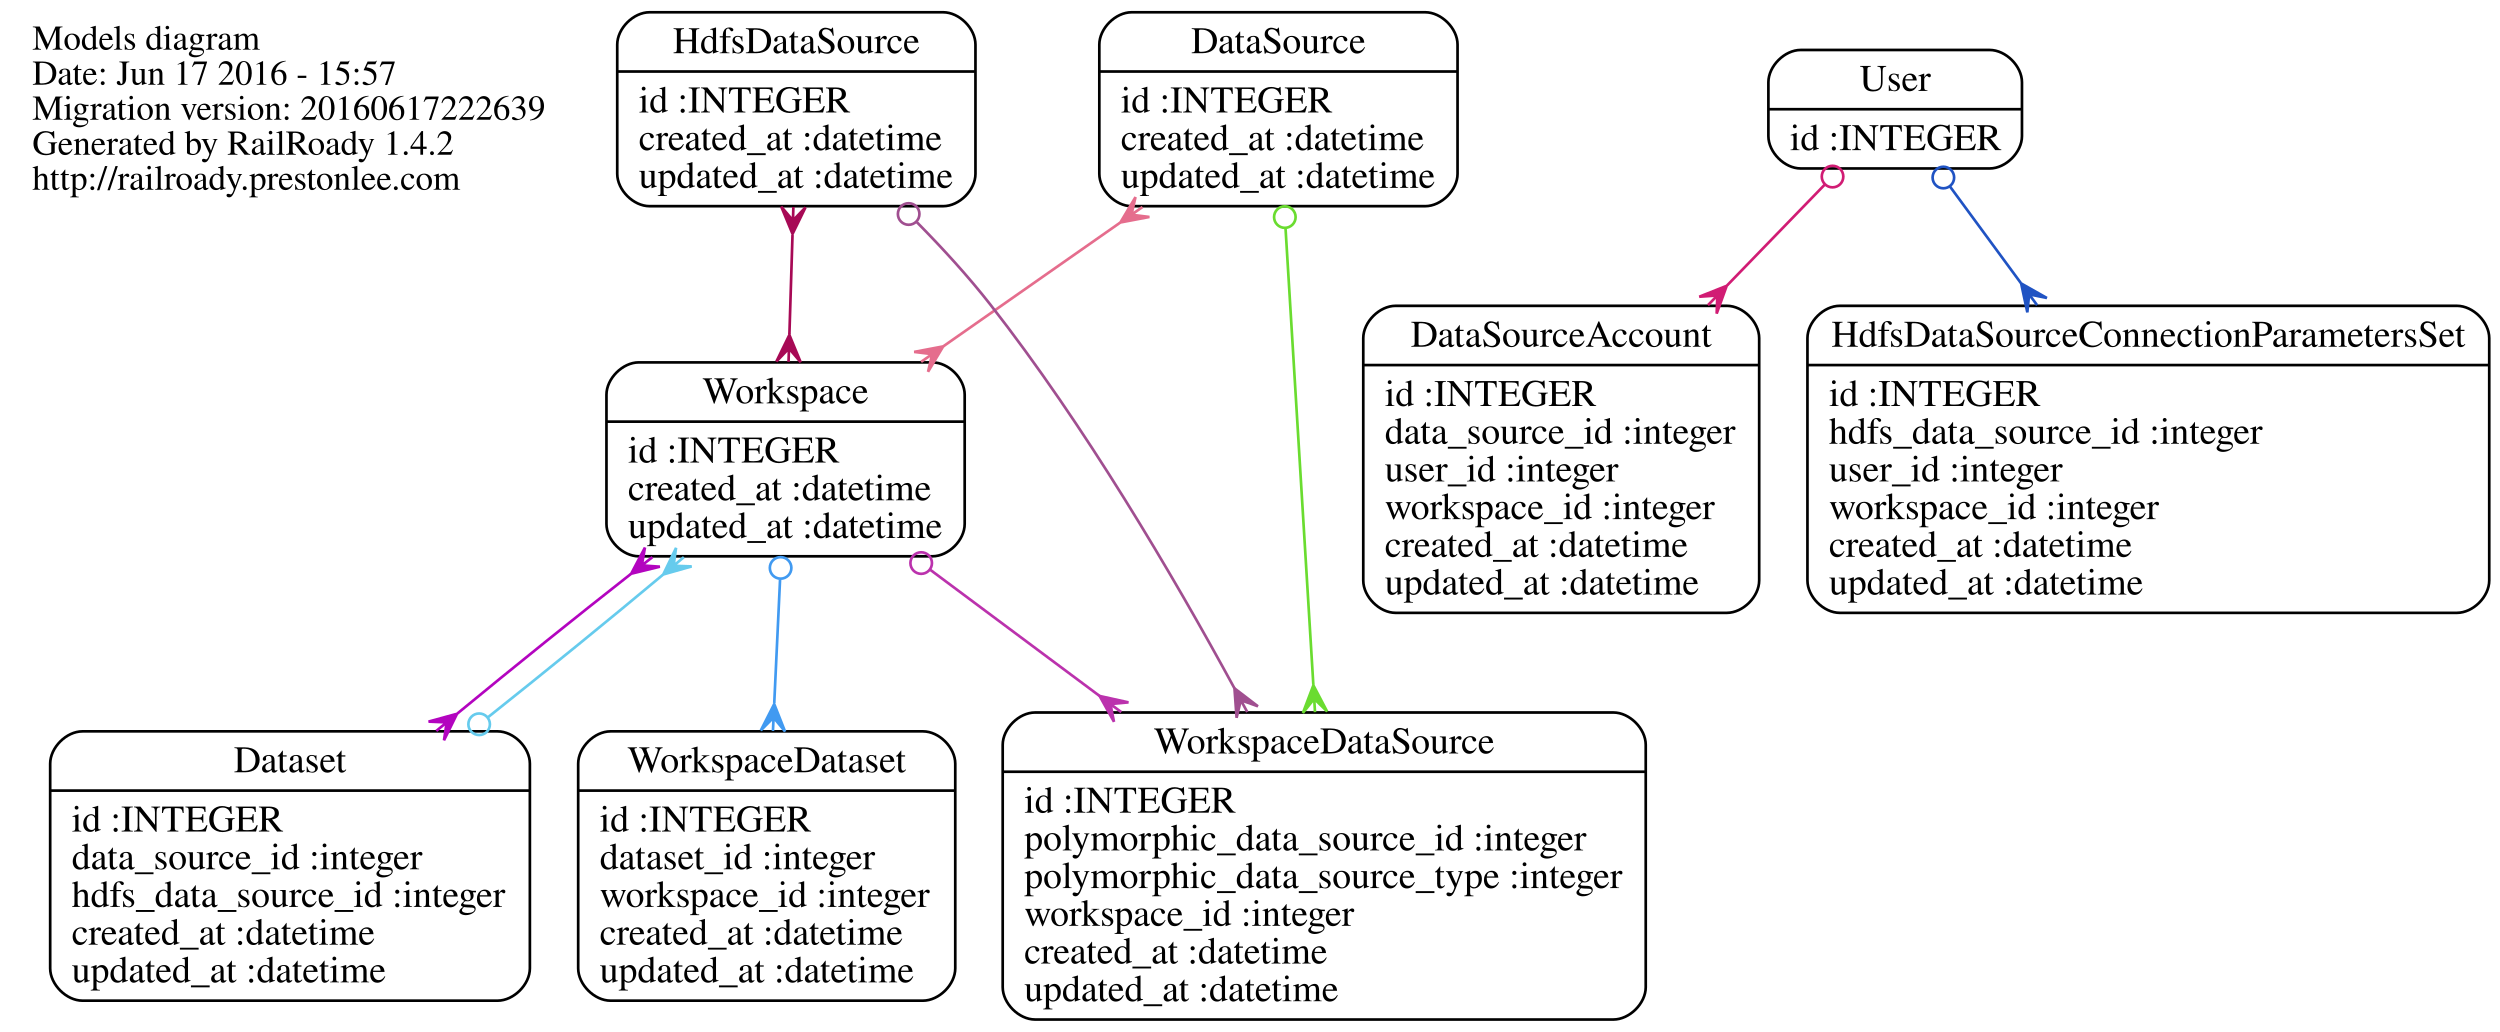
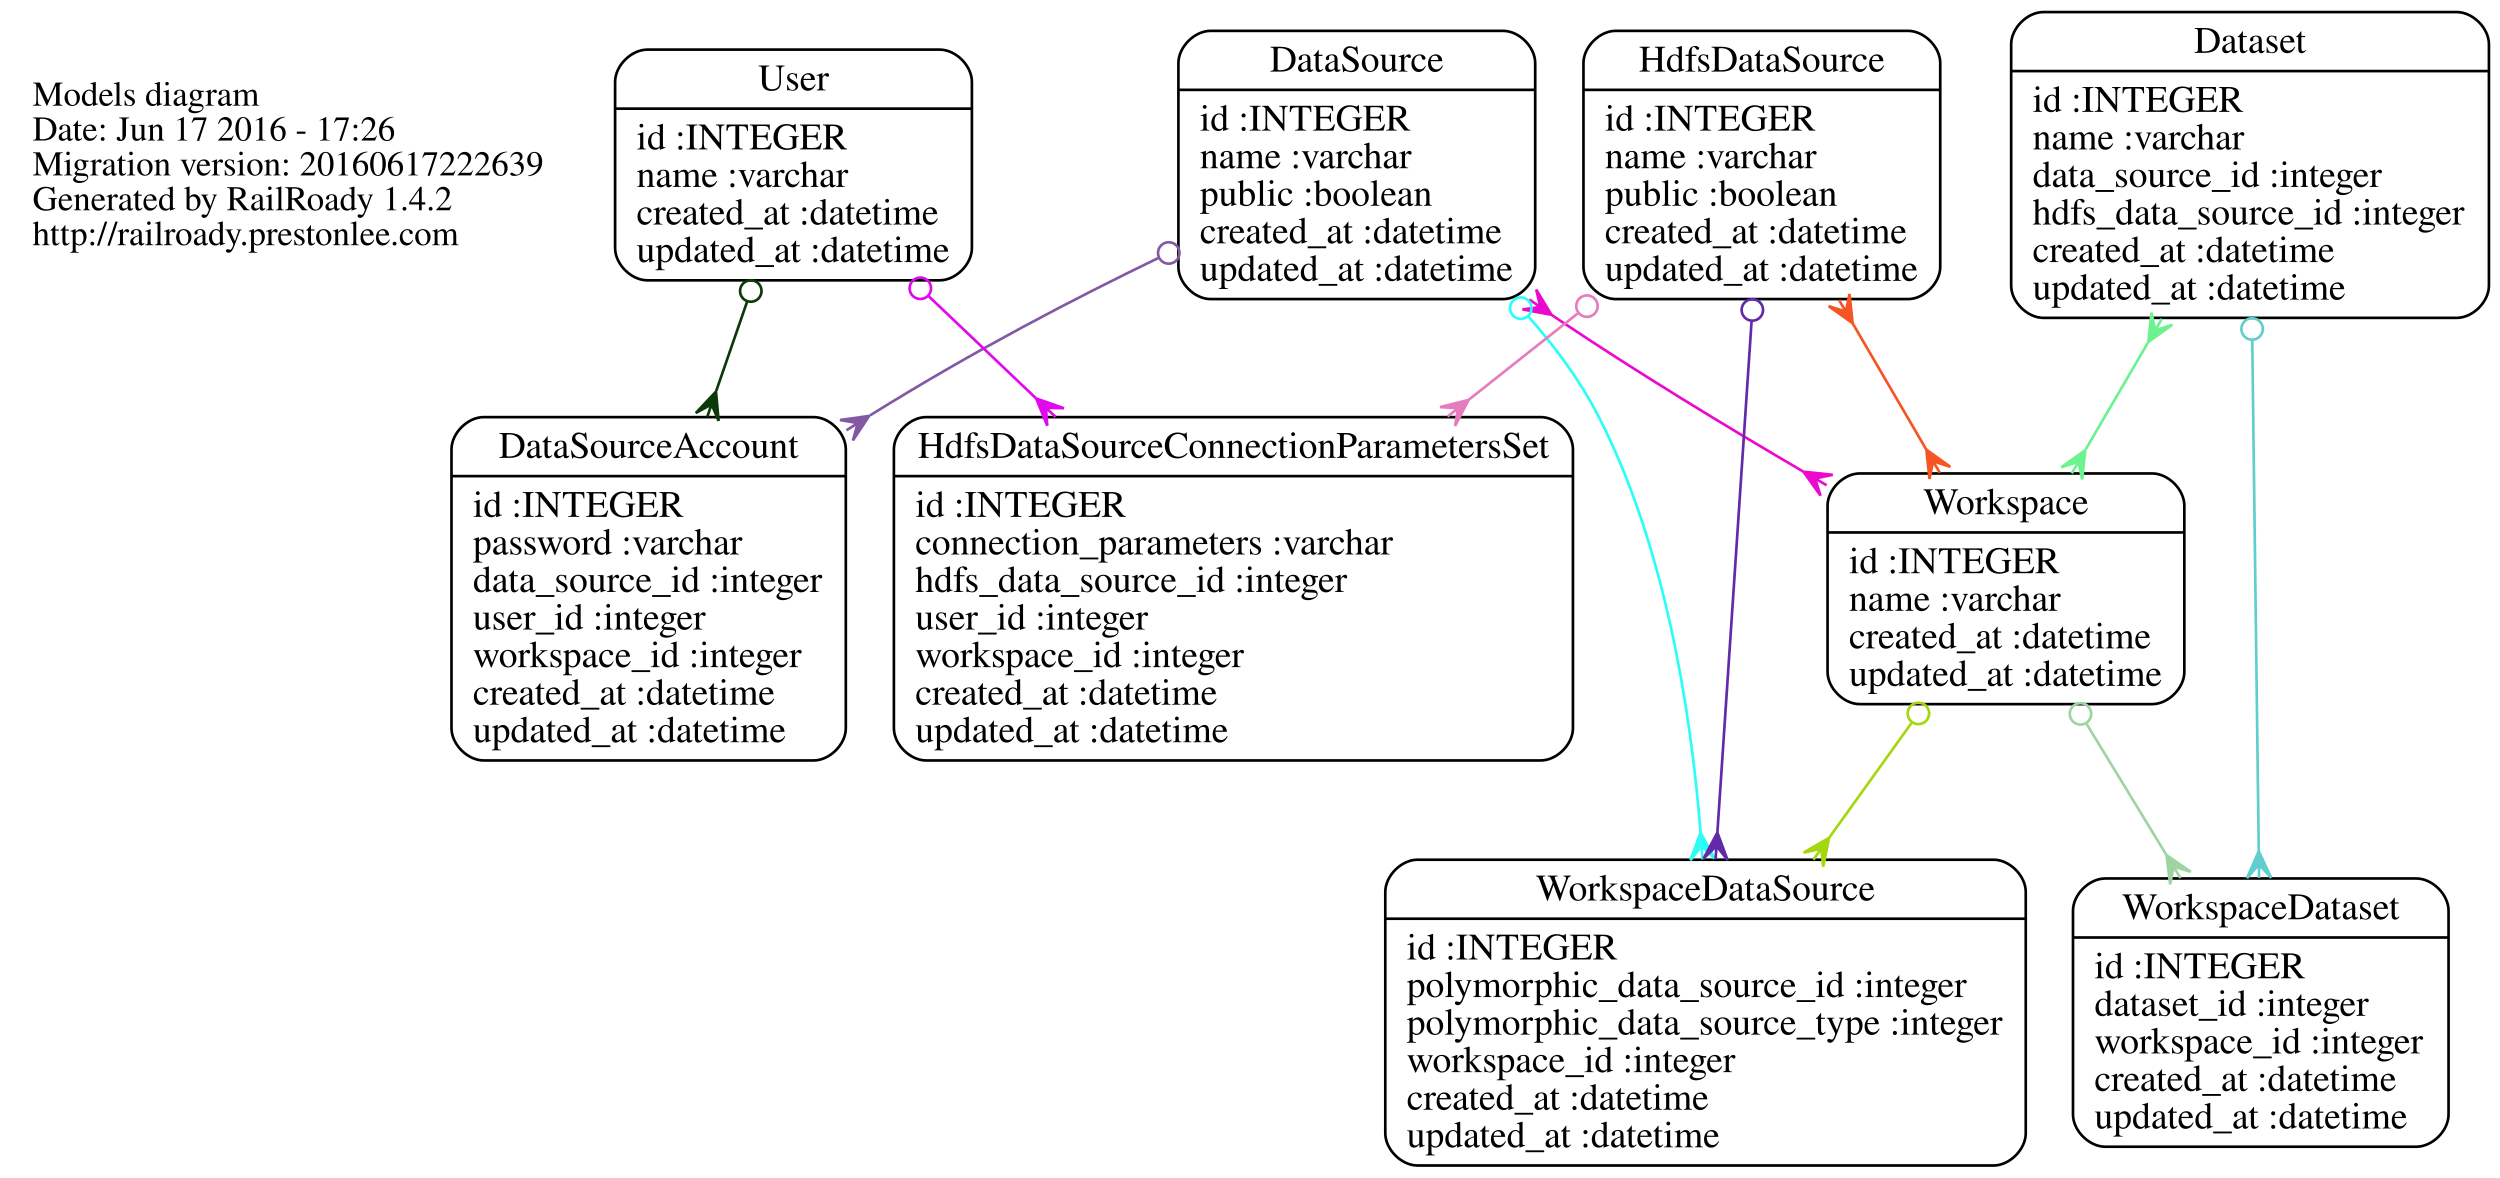
- <svg xmlns="http://www.w3.org/2000/svg" width="928pt" height="383pt" viewBox="0.00 0.00 928.26 383.00">
-   <g id="graph0" class="graph" transform="scale(1 1) rotate(0) translate(4 379)">
-     <polygon fill="none" stroke="none" points="-4,4 -4,-379 924.264,-379 924.264,4 -4,4" />
+ <svg xmlns="http://www.w3.org/2000/svg" width="932pt" height="439pt" viewBox="0.00 0.00 931.74 439.00">
+   <g id="graph0" class="graph" transform="scale(1 1) rotate(0) translate(4 435)">
+     <polygon fill="none" stroke="none" points="-4,4 -4,-435 927.745,-435 927.745,4 -4,4" />
    <g id="node1" class="node">
-       <text text-anchor="start" x="8" y="-360.6" font-family="Times,serif" font-size="13.00">Models diagram</text>
-       <text text-anchor="start" x="8" y="-347.6" font-family="Times,serif" font-size="13.00">Date: Jun 17 2016 - 15:57</text>
-       <text text-anchor="start" x="8" y="-334.6" font-family="Times,serif" font-size="13.00">Migration version: 20160617222639</text>
-       <text text-anchor="start" x="8" y="-321.6" font-family="Times,serif" font-size="13.00">Generated by RailRoady 1.4.2</text>
-       <text text-anchor="start" x="8" y="-308.6" font-family="Times,serif" font-size="13.00">http://railroady.prestonlee.com</text>
+       <text text-anchor="start" x="8" y="-395.6" font-family="Times,serif" font-size="13.00">Models diagram</text>
+       <text text-anchor="start" x="8" y="-382.6" font-family="Times,serif" font-size="13.00">Date: Jun 17 2016 - 17:26</text>
+       <text text-anchor="start" x="8" y="-369.6" font-family="Times,serif" font-size="13.00">Migration version: 20160617222639</text>
+       <text text-anchor="start" x="8" y="-356.6" font-family="Times,serif" font-size="13.00">Generated by RailRoady 1.4.2</text>
+       <text text-anchor="start" x="8" y="-343.6" font-family="Times,serif" font-size="13.00">http://railroady.prestonlee.com</text>
    </g>
    <g id="node2" class="node">
-       <path fill="none" stroke="black" d="M416.182,-302.5C416.182,-302.5 525.193,-302.5 525.193,-302.5 531.193,-302.5 537.193,-308.5 537.193,-314.5 537.193,-314.5 537.193,-362.5 537.193,-362.5 537.193,-368.5 531.193,-374.5 525.193,-374.5 525.193,-374.5 416.182,-374.5 416.182,-374.5 410.182,-374.5 404.182,-368.5 404.182,-362.5 404.182,-362.5 404.182,-314.5 404.182,-314.5 404.182,-308.5 410.182,-302.5 416.182,-302.5" />
-       <text text-anchor="middle" x="470.688" y="-359.3" font-family="Times,serif" font-size="14.00">DataSource</text>
-       <polyline fill="none" stroke="black" points="404.182,-352.5 537.193,-352.5 " />
-       <text text-anchor="start" x="412.182" y="-337.3" font-family="Times,serif" font-size="14.00">id :INTEGER</text>
-       <text text-anchor="start" x="412.182" y="-323.3" font-family="Times,serif" font-size="14.00">created_at :datetime</text>
-       <text text-anchor="start" x="412.182" y="-309.3" font-family="Times,serif" font-size="14.00">updated_at :datetime</text>
+       <path fill="none" stroke="black" d="M447.182,-323.5C447.182,-323.5 556.193,-323.5 556.193,-323.5 562.193,-323.5 568.193,-329.5 568.193,-335.5 568.193,-335.5 568.193,-411.5 568.193,-411.5 568.193,-417.5 562.193,-423.5 556.193,-423.5 556.193,-423.5 447.182,-423.5 447.182,-423.5 441.182,-423.5 435.182,-417.5 435.182,-411.5 435.182,-411.5 435.182,-335.5 435.182,-335.5 435.182,-329.5 441.182,-323.5 447.182,-323.5" />
+       <text text-anchor="middle" x="501.688" y="-408.3" font-family="Times,serif" font-size="14.00">DataSource</text>
+       <polyline fill="none" stroke="black" points="435.182,-401.5 568.193,-401.5 " />
+       <text text-anchor="start" x="443.182" y="-386.3" font-family="Times,serif" font-size="14.00">id :INTEGER</text>
+       <text text-anchor="start" x="443.182" y="-372.3" font-family="Times,serif" font-size="14.00">name :varchar</text>
+       <text text-anchor="start" x="443.182" y="-358.3" font-family="Times,serif" font-size="14.00">public :boolean</text>
+       <text text-anchor="start" x="443.182" y="-344.3" font-family="Times,serif" font-size="14.00">created_at :datetime</text>
+       <text text-anchor="start" x="443.182" y="-330.3" font-family="Times,serif" font-size="14.00">updated_at :datetime</text>
+     </g>
+     <g id="node3" class="node">
+       <path fill="none" stroke="black" d="M176.186,-151.5C176.186,-151.5 299.19,-151.5 299.19,-151.5 305.19,-151.5 311.19,-157.5 311.19,-163.5 311.19,-163.5 311.19,-267.5 311.19,-267.5 311.19,-273.5 305.19,-279.5 299.19,-279.5 299.19,-279.5 176.186,-279.5 176.186,-279.5 170.186,-279.5 164.186,-273.5 164.186,-267.5 164.186,-267.5 164.186,-163.5 164.186,-163.5 164.186,-157.5 170.186,-151.5 176.186,-151.5" />
+       <text text-anchor="middle" x="237.688" y="-264.3" font-family="Times,serif" font-size="14.00">DataSourceAccount</text>
+       <polyline fill="none" stroke="black" points="164.186,-257.5 311.19,-257.5 " />
+       <text text-anchor="start" x="172.186" y="-242.3" font-family="Times,serif" font-size="14.00">id :INTEGER</text>
+       <text text-anchor="start" x="172.186" y="-228.3" font-family="Times,serif" font-size="14.00">password :varchar</text>
+       <text text-anchor="start" x="172.186" y="-214.3" font-family="Times,serif" font-size="14.00">data_source_id :integer</text>
+       <text text-anchor="start" x="172.186" y="-200.3" font-family="Times,serif" font-size="14.00">user_id :integer</text>
+       <text text-anchor="start" x="172.186" y="-186.3" font-family="Times,serif" font-size="14.00">workspace_id :integer</text>
+       <text text-anchor="start" x="172.186" y="-172.3" font-family="Times,serif" font-size="14.00">created_at :datetime</text>
+       <text text-anchor="start" x="172.186" y="-158.3" font-family="Times,serif" font-size="14.00">updated_at :datetime</text>
+     </g>
+     <g id="edge3" class="edge">
+       <path fill="none" stroke="#8259a2" d="M427.638,-338.799C396.267,-323.604 359.518,-304.585 320.355,-280.225" />
+       <ellipse fill="none" stroke="#8259a2" cx="431.577" cy="-340.695" rx="4" ry="4" />
+       <polygon fill="#8259a2" stroke="#8259a2" points="319.892,-279.934 313.826,-270.798 315.66,-277.27 311.429,-274.606 311.429,-274.606 311.429,-274.606 315.66,-277.27 309.031,-278.414 319.892,-279.934 319.892,-279.934" />
    </g>
    <g id="node8" class="node">
-       <path fill="none" stroke="black" d="M233.182,-172.5C233.182,-172.5 342.193,-172.5 342.193,-172.5 348.193,-172.5 354.193,-178.5 354.193,-184.5 354.193,-184.5 354.193,-232.5 354.193,-232.5 354.193,-238.5 348.193,-244.5 342.193,-244.5 342.193,-244.5 233.182,-244.5 233.182,-244.5 227.182,-244.5 221.182,-238.5 221.182,-232.5 221.182,-232.5 221.182,-184.5 221.182,-184.5 221.182,-178.5 227.182,-172.5 233.182,-172.5" />
-       <text text-anchor="middle" x="287.688" y="-229.3" font-family="Times,serif" font-size="14.00">Workspace</text>
-       <polyline fill="none" stroke="black" points="221.182,-222.5 354.193,-222.5 " />
-       <text text-anchor="start" x="229.182" y="-207.3" font-family="Times,serif" font-size="14.00">id :INTEGER</text>
-       <text text-anchor="start" x="229.182" y="-193.3" font-family="Times,serif" font-size="14.00">created_at :datetime</text>
-       <text text-anchor="start" x="229.182" y="-179.3" font-family="Times,serif" font-size="14.00">updated_at :datetime</text>
+       <path fill="none" stroke="black" d="M689.182,-172.5C689.182,-172.5 798.193,-172.5 798.193,-172.5 804.193,-172.5 810.193,-178.5 810.193,-184.5 810.193,-184.5 810.193,-246.5 810.193,-246.5 810.193,-252.5 804.193,-258.5 798.193,-258.5 798.193,-258.5 689.182,-258.5 689.182,-258.5 683.182,-258.5 677.182,-252.5 677.182,-246.5 677.182,-246.5 677.182,-184.5 677.182,-184.5 677.182,-178.5 683.182,-172.5 689.182,-172.5" />
+       <text text-anchor="middle" x="743.688" y="-243.3" font-family="Times,serif" font-size="14.00">Workspace</text>
+       <polyline fill="none" stroke="black" points="677.182,-236.5 810.193,-236.5 " />
+       <text text-anchor="start" x="685.182" y="-221.3" font-family="Times,serif" font-size="14.00">id :INTEGER</text>
+       <text text-anchor="start" x="685.182" y="-207.3" font-family="Times,serif" font-size="14.00">name :varchar</text>
+       <text text-anchor="start" x="685.182" y="-193.3" font-family="Times,serif" font-size="14.00">created_at :datetime</text>
+       <text text-anchor="start" x="685.182" y="-179.3" font-family="Times,serif" font-size="14.00">updated_at :datetime</text>
    </g>
    <g id="edge2" class="edge">
-       <path fill="none" stroke="#e56d8d" d="M411.929,-296.401C390.907,-281.697 367.228,-265.134 346.224,-250.443" />
-       <polygon fill="#e56d8d" stroke="#e56d8d" points="412.003,-296.453 417.619,-305.872 416.101,-299.319 420.198,-302.185 420.198,-302.185 420.198,-302.185 416.101,-299.319 422.777,-298.497 412.003,-296.453 412.003,-296.453" />
-       <polygon fill="#e56d8d" stroke="#e56d8d" points="346.207,-250.432 340.592,-241.013 342.11,-247.566 338.013,-244.7 338.013,-244.7 338.013,-244.7 342.11,-247.566 335.434,-248.388 346.207,-250.432 346.207,-250.432" />
+       <path fill="none" stroke="#ec09cf" d="M574.371,-317.565C575.146,-317.039 575.918,-316.517 576.688,-316 605.885,-296.388 638.987,-276.254 667.976,-259.273" />
+       <polygon fill="#ec09cf" stroke="#ec09cf" points="574.228,-317.664 563.444,-319.652 570.116,-320.509 566.004,-323.353 566.004,-323.353 566.004,-323.353 570.116,-320.509 568.564,-327.054 574.228,-317.664 574.228,-317.664" />
+       <polygon fill="#ec09cf" stroke="#ec09cf" points="668.193,-259.146 679.099,-257.995 672.513,-256.627 676.832,-254.108 676.832,-254.108 676.832,-254.108 672.513,-256.627 674.565,-250.221 668.193,-259.146 668.193,-259.146" />
    </g>
    <g id="node9" class="node">
-       <path fill="none" stroke="black" d="M380.306,-0.5C380.306,-0.5 595.069,-0.5 595.069,-0.5 601.069,-0.5 607.069,-6.5 607.069,-12.5 607.069,-12.5 607.069,-102.5 607.069,-102.5 607.069,-108.5 601.069,-114.5 595.069,-114.5 595.069,-114.5 380.306,-114.5 380.306,-114.5 374.306,-114.5 368.306,-108.5 368.306,-102.5 368.306,-102.5 368.306,-12.5 368.306,-12.5 368.306,-6.5 374.306,-0.5 380.306,-0.5" />
-       <text text-anchor="middle" x="487.688" y="-99.3" font-family="Times,serif" font-size="14.00">WorkspaceDataSource</text>
-       <polyline fill="none" stroke="black" points="368.306,-92.5 607.069,-92.5 " />
-       <text text-anchor="start" x="376.306" y="-77.3" font-family="Times,serif" font-size="14.00">id :INTEGER</text>
-       <text text-anchor="start" x="376.306" y="-63.3" font-family="Times,serif" font-size="14.00">polymorphic_data_source_id :integer</text>
-       <text text-anchor="start" x="376.306" y="-49.3" font-family="Times,serif" font-size="14.00">polymorphic_data_source_type :integer</text>
-       <text text-anchor="start" x="376.306" y="-35.3" font-family="Times,serif" font-size="14.00">workspace_id :integer</text>
-       <text text-anchor="start" x="376.306" y="-21.3" font-family="Times,serif" font-size="14.00">created_at :datetime</text>
-       <text text-anchor="start" x="376.306" y="-7.3" font-family="Times,serif" font-size="14.00">updated_at :datetime</text>
+       <path fill="none" stroke="black" d="M524.306,-0.5C524.306,-0.5 739.069,-0.5 739.069,-0.5 745.069,-0.5 751.069,-6.5 751.069,-12.5 751.069,-12.5 751.069,-102.5 751.069,-102.5 751.069,-108.5 745.069,-114.5 739.069,-114.5 739.069,-114.5 524.306,-114.5 524.306,-114.5 518.306,-114.5 512.306,-108.5 512.306,-102.5 512.306,-102.5 512.306,-12.5 512.306,-12.5 512.306,-6.5 518.306,-0.5 524.306,-0.5" />
+       <text text-anchor="middle" x="631.688" y="-99.3" font-family="Times,serif" font-size="14.00">WorkspaceDataSource</text>
+       <polyline fill="none" stroke="black" points="512.306,-92.5 751.069,-92.5 " />
+       <text text-anchor="start" x="520.306" y="-77.3" font-family="Times,serif" font-size="14.00">id :INTEGER</text>
+       <text text-anchor="start" x="520.306" y="-63.3" font-family="Times,serif" font-size="14.00">polymorphic_data_source_id :integer</text>
+       <text text-anchor="start" x="520.306" y="-49.3" font-family="Times,serif" font-size="14.00">polymorphic_data_source_type :integer</text>
+       <text text-anchor="start" x="520.306" y="-35.3" font-family="Times,serif" font-size="14.00">workspace_id :integer</text>
+       <text text-anchor="start" x="520.306" y="-21.3" font-family="Times,serif" font-size="14.00">created_at :datetime</text>
+       <text text-anchor="start" x="520.306" y="-7.3" font-family="Times,serif" font-size="14.00">updated_at :datetime</text>
    </g>
    <g id="edge1" class="edge">
-       <path fill="none" stroke="#6adc30" d="M473.315,-294.379C476.074,-249.106 480.447,-177.34 483.645,-124.847" />
-       <ellipse fill="none" stroke="#6adc30" cx="473.067" cy="-298.454" rx="4" ry="4" />
-       <polygon fill="#6adc30" stroke="#6adc30" points="483.66,-124.6 488.76,-114.892 483.964,-119.609 484.268,-114.619 484.268,-114.619 484.268,-114.619 483.964,-119.609 479.777,-114.345 483.66,-124.6 483.66,-124.6" />
-     </g>
-     <g id="node3" class="node">
-       <path fill="none" stroke="black" d="M514.186,-151.5C514.186,-151.5 637.19,-151.5 637.19,-151.5 643.19,-151.5 649.19,-157.5 649.19,-163.5 649.19,-163.5 649.19,-253.5 649.19,-253.5 649.19,-259.5 643.19,-265.5 637.19,-265.5 637.19,-265.5 514.186,-265.5 514.186,-265.5 508.186,-265.5 502.186,-259.5 502.186,-253.5 502.186,-253.5 502.186,-163.5 502.186,-163.5 502.186,-157.5 508.186,-151.5 514.186,-151.5" />
-       <text text-anchor="middle" x="575.688" y="-250.3" font-family="Times,serif" font-size="14.00">DataSourceAccount</text>
-       <polyline fill="none" stroke="black" points="502.186,-243.5 649.19,-243.5 " />
-       <text text-anchor="start" x="510.186" y="-228.3" font-family="Times,serif" font-size="14.00">id :INTEGER</text>
-       <text text-anchor="start" x="510.186" y="-214.3" font-family="Times,serif" font-size="14.00">data_source_id :integer</text>
-       <text text-anchor="start" x="510.186" y="-200.3" font-family="Times,serif" font-size="14.00">user_id :integer</text>
-       <text text-anchor="start" x="510.186" y="-186.3" font-family="Times,serif" font-size="14.00">workspace_id :integer</text>
-       <text text-anchor="start" x="510.186" y="-172.3" font-family="Times,serif" font-size="14.00">created_at :datetime</text>
-       <text text-anchor="start" x="510.186" y="-158.3" font-family="Times,serif" font-size="14.00">updated_at :datetime</text>
+       <path fill="none" stroke="#2bfef7" d="M565.731,-316.908C575.716,-305.596 584.941,-293.112 591.688,-280 616.536,-231.705 626.193,-170.56 629.83,-124.755" />
+       <ellipse fill="none" stroke="#2bfef7" cx="562.811" cy="-320.112" rx="4" ry="4" />
+       <polygon fill="#2bfef7" stroke="#2bfef7" points="629.841,-124.611 635.045,-114.959 630.198,-119.624 630.556,-114.637 630.556,-114.637 630.556,-114.637 630.198,-119.624 626.068,-114.315 629.841,-124.611 629.841,-124.611" />
    </g>
    <g id="node4" class="node">
-       <path fill="none" stroke="black" d="M26.631,-7.5C26.631,-7.5 180.745,-7.5 180.745,-7.5 186.745,-7.5 192.745,-13.5 192.745,-19.5 192.745,-19.5 192.745,-95.5 192.745,-95.5 192.745,-101.5 186.745,-107.5 180.745,-107.5 180.745,-107.5 26.631,-107.5 26.631,-107.5 20.631,-107.5 14.631,-101.5 14.631,-95.5 14.631,-95.5 14.631,-19.5 14.631,-19.5 14.631,-13.5 20.631,-7.5 26.631,-7.5" />
-       <text text-anchor="middle" x="103.688" y="-92.3" font-family="Times,serif" font-size="14.00">Dataset</text>
-       <polyline fill="none" stroke="black" points="14.631,-85.5 192.745,-85.5 " />
-       <text text-anchor="start" x="22.631" y="-70.3" font-family="Times,serif" font-size="14.00">id :INTEGER</text>
-       <text text-anchor="start" x="22.631" y="-56.3" font-family="Times,serif" font-size="14.00">data_source_id :integer</text>
-       <text text-anchor="start" x="22.631" y="-42.3" font-family="Times,serif" font-size="14.00">hdfs_data_source_id :integer</text>
-       <text text-anchor="start" x="22.631" y="-28.3" font-family="Times,serif" font-size="14.00">created_at :datetime</text>
-       <text text-anchor="start" x="22.631" y="-14.3" font-family="Times,serif" font-size="14.00">updated_at :datetime</text>
+       <path fill="none" stroke="black" d="M757.631,-316.5C757.631,-316.5 911.745,-316.5 911.745,-316.5 917.745,-316.5 923.745,-322.5 923.745,-328.5 923.745,-328.5 923.745,-418.5 923.745,-418.5 923.745,-424.5 917.745,-430.5 911.745,-430.5 911.745,-430.5 757.631,-430.5 757.631,-430.5 751.631,-430.5 745.631,-424.5 745.631,-418.5 745.631,-418.5 745.631,-328.5 745.631,-328.5 745.631,-322.5 751.631,-316.5 757.631,-316.5" />
+       <text text-anchor="middle" x="834.688" y="-415.3" font-family="Times,serif" font-size="14.00">Dataset</text>
+       <polyline fill="none" stroke="black" points="745.631,-408.5 923.745,-408.5 " />
+       <text text-anchor="start" x="753.631" y="-393.3" font-family="Times,serif" font-size="14.00">id :INTEGER</text>
+       <text text-anchor="start" x="753.631" y="-379.3" font-family="Times,serif" font-size="14.00">name :varchar</text>
+       <text text-anchor="start" x="753.631" y="-365.3" font-family="Times,serif" font-size="14.00">data_source_id :integer</text>
+       <text text-anchor="start" x="753.631" y="-351.3" font-family="Times,serif" font-size="14.00">hdfs_data_source_id :integer</text>
+       <text text-anchor="start" x="753.631" y="-337.3" font-family="Times,serif" font-size="14.00">created_at :datetime</text>
+       <text text-anchor="start" x="753.631" y="-323.3" font-family="Times,serif" font-size="14.00">updated_at :datetime</text>
    </g>
-     <g id="edge3" class="edge">
-       <path fill="none" stroke="#66cbed" d="M177.227,-112.768C199.182,-130.223 222.588,-149.282 242.203,-165.699" />
-       <ellipse fill="none" stroke="#66cbed" cx="173.906" cy="-110.135" rx="4" ry="4" />
-       <polygon fill="#66cbed" stroke="#66cbed" points="242.268,-165.754 247.026,-175.633 246.095,-168.971 249.922,-172.189 249.922,-172.189 249.922,-172.189 246.095,-168.971 252.818,-168.745 242.268,-165.754 242.268,-165.754" />
+     <g id="edge5" class="edge">
+       <path fill="none" stroke="#6df290" d="M796.564,-307.144C788.846,-293.914 780.837,-280.184 773.458,-267.534" />
+       <polygon fill="#6df290" stroke="#6df290" points="796.796,-307.543 797.948,-318.448 799.315,-311.862 801.835,-316.18 801.835,-316.18 801.835,-316.18 799.315,-311.862 805.722,-313.913 796.796,-307.543 796.796,-307.543" />
+       <polygon fill="#6df290" stroke="#6df290" points="773.248,-267.174 772.096,-256.269 770.728,-262.855 768.209,-258.536 768.209,-258.536 768.209,-258.536 770.728,-262.855 764.322,-260.803 773.248,-267.174 773.248,-267.174" />
+     </g>
+     <g id="node10" class="node">
+       <path fill="none" stroke="black" d="M780.682,-7.5C780.682,-7.5 896.693,-7.5 896.693,-7.5 902.693,-7.5 908.693,-13.5 908.693,-19.5 908.693,-19.5 908.693,-95.5 908.693,-95.5 908.693,-101.5 902.693,-107.5 896.693,-107.5 896.693,-107.5 780.682,-107.5 780.682,-107.5 774.682,-107.5 768.682,-101.5 768.682,-95.5 768.682,-95.5 768.682,-19.5 768.682,-19.5 768.682,-13.5 774.682,-7.5 780.682,-7.5" />
+       <text text-anchor="middle" x="838.688" y="-92.3" font-family="Times,serif" font-size="14.00">WorkspaceDataset</text>
+       <polyline fill="none" stroke="black" points="768.682,-85.5 908.693,-85.5 " />
+       <text text-anchor="start" x="776.682" y="-70.3" font-family="Times,serif" font-size="14.00">id :INTEGER</text>
+       <text text-anchor="start" x="776.682" y="-56.3" font-family="Times,serif" font-size="14.00">dataset_id :integer</text>
+       <text text-anchor="start" x="776.682" y="-42.3" font-family="Times,serif" font-size="14.00">workspace_id :integer</text>
+       <text text-anchor="start" x="776.682" y="-28.3" font-family="Times,serif" font-size="14.00">created_at :datetime</text>
+       <text text-anchor="start" x="776.682" y="-14.3" font-family="Times,serif" font-size="14.00">updated_at :datetime</text>
+     </g>
+     <g id="edge4" class="edge">
+       <path fill="none" stroke="#60cecc" d="M835.507,-308.168C836.218,-252.345 837.24,-172.179 837.932,-117.865" />
+       <ellipse fill="none" stroke="#60cecc" cx="835.454" cy="-312.363" rx="4" ry="4" />
+       <polygon fill="#60cecc" stroke="#60cecc" points="837.934,-117.698 842.561,-107.756 837.997,-112.698 838.061,-107.699 838.061,-107.699 838.061,-107.699 837.997,-112.698 833.561,-107.641 837.934,-117.698 837.934,-117.698" />
    </g>
    <g id="node5" class="node">
-       <path fill="none" stroke="black" d="M237.182,-302.5C237.182,-302.5 346.193,-302.5 346.193,-302.5 352.193,-302.5 358.193,-308.5 358.193,-314.5 358.193,-314.5 358.193,-362.5 358.193,-362.5 358.193,-368.5 352.193,-374.5 346.193,-374.5 346.193,-374.5 237.182,-374.5 237.182,-374.5 231.182,-374.5 225.182,-368.5 225.182,-362.5 225.182,-362.5 225.182,-314.5 225.182,-314.5 225.182,-308.5 231.182,-302.5 237.182,-302.5" />
-       <text text-anchor="middle" x="291.688" y="-359.3" font-family="Times,serif" font-size="14.00">HdfsDataSource</text>
-       <polyline fill="none" stroke="black" points="225.182,-352.5 358.193,-352.5 " />
-       <text text-anchor="start" x="233.182" y="-337.3" font-family="Times,serif" font-size="14.00">id :INTEGER</text>
-       <text text-anchor="start" x="233.182" y="-323.3" font-family="Times,serif" font-size="14.00">created_at :datetime</text>
-       <text text-anchor="start" x="233.182" y="-309.3" font-family="Times,serif" font-size="14.00">updated_at :datetime</text>
-     </g>
-     <g id="edge5" class="edge">
-       <path fill="none" stroke="#a70955" d="M290.258,-291.763C289.884,-279.787 289.481,-266.879 289.107,-254.919" />
-       <polygon fill="#a70955" stroke="#a70955" points="290.272,-292.189 286.086,-302.325 290.428,-297.187 290.584,-302.185 290.584,-302.185 290.584,-302.185 290.428,-297.187 295.082,-302.044 290.272,-292.189 290.272,-292.189" />
-       <polygon fill="#a70955" stroke="#a70955" points="289.1,-254.695 293.286,-244.56 288.944,-249.698 288.788,-244.7 288.788,-244.7 288.788,-244.7 288.944,-249.698 284.29,-244.841 289.1,-254.695 289.1,-254.695" />
-     </g>
-     <g id="edge4" class="edge">
-       <path fill="none" stroke="#a04f90" d="M336.426,-296.56C345.906,-286.953 355.509,-276.457 363.688,-266 398.688,-221.251 431.346,-165.807 454.351,-123.491" />
-       <ellipse fill="none" stroke="#a04f90" cx="333.386" cy="-299.593" rx="4" ry="4" />
-       <polygon fill="#a04f90" stroke="#a04f90" points="454.363,-123.469 463.072,-116.806 456.737,-119.069 459.111,-114.669 459.111,-114.669 459.111,-114.669 456.737,-119.069 455.151,-112.532 454.363,-123.469 454.363,-123.469" />
+       <path fill="none" stroke="black" d="M598.182,-323.5C598.182,-323.5 707.193,-323.5 707.193,-323.5 713.193,-323.5 719.193,-329.5 719.193,-335.5 719.193,-335.5 719.193,-411.5 719.193,-411.5 719.193,-417.5 713.193,-423.5 707.193,-423.5 707.193,-423.5 598.182,-423.5 598.182,-423.5 592.182,-423.5 586.182,-417.5 586.182,-411.5 586.182,-411.5 586.182,-335.5 586.182,-335.5 586.182,-329.5 592.182,-323.5 598.182,-323.5" />
+       <text text-anchor="middle" x="652.688" y="-408.3" font-family="Times,serif" font-size="14.00">HdfsDataSource</text>
+       <polyline fill="none" stroke="black" points="586.182,-401.5 719.193,-401.5 " />
+       <text text-anchor="start" x="594.182" y="-386.3" font-family="Times,serif" font-size="14.00">id :INTEGER</text>
+       <text text-anchor="start" x="594.182" y="-372.3" font-family="Times,serif" font-size="14.00">name :varchar</text>
+       <text text-anchor="start" x="594.182" y="-358.3" font-family="Times,serif" font-size="14.00">public :boolean</text>
+       <text text-anchor="start" x="594.182" y="-344.3" font-family="Times,serif" font-size="14.00">created_at :datetime</text>
+       <text text-anchor="start" x="594.182" y="-330.3" font-family="Times,serif" font-size="14.00">updated_at :datetime</text>
    </g>
    <g id="node6" class="node">
-       <path fill="none" stroke="black" d="M679.112,-151.5C679.112,-151.5 908.264,-151.5 908.264,-151.5 914.264,-151.5 920.264,-157.5 920.264,-163.5 920.264,-163.5 920.264,-253.5 920.264,-253.5 920.264,-259.5 914.264,-265.5 908.264,-265.5 908.264,-265.5 679.112,-265.5 679.112,-265.5 673.112,-265.5 667.112,-259.5 667.112,-253.5 667.112,-253.5 667.112,-163.5 667.112,-163.5 667.112,-157.5 673.112,-151.5 679.112,-151.5" />
-       <text text-anchor="middle" x="793.688" y="-250.3" font-family="Times,serif" font-size="14.00">HdfsDataSourceConnectionParametersSet</text>
-       <polyline fill="none" stroke="black" points="667.112,-243.5 920.264,-243.5 " />
-       <text text-anchor="start" x="675.112" y="-228.3" font-family="Times,serif" font-size="14.00">id :INTEGER</text>
-       <text text-anchor="start" x="675.112" y="-214.3" font-family="Times,serif" font-size="14.00">hdfs_data_source_id :integer</text>
-       <text text-anchor="start" x="675.112" y="-200.3" font-family="Times,serif" font-size="14.00">user_id :integer</text>
-       <text text-anchor="start" x="675.112" y="-186.3" font-family="Times,serif" font-size="14.00">workspace_id :integer</text>
-       <text text-anchor="start" x="675.112" y="-172.3" font-family="Times,serif" font-size="14.00">created_at :datetime</text>
-       <text text-anchor="start" x="675.112" y="-158.3" font-family="Times,serif" font-size="14.00">updated_at :datetime</text>
+       <path fill="none" stroke="black" d="M341.112,-151.5C341.112,-151.5 570.264,-151.5 570.264,-151.5 576.264,-151.5 582.264,-157.5 582.264,-163.5 582.264,-163.5 582.264,-267.5 582.264,-267.5 582.264,-273.5 576.264,-279.5 570.264,-279.5 570.264,-279.5 341.112,-279.5 341.112,-279.5 335.112,-279.5 329.112,-273.5 329.112,-267.5 329.112,-267.5 329.112,-163.5 329.112,-163.5 329.112,-157.5 335.112,-151.5 341.112,-151.5" />
+       <text text-anchor="middle" x="455.688" y="-264.3" font-family="Times,serif" font-size="14.00">HdfsDataSourceConnectionParametersSet</text>
+       <polyline fill="none" stroke="black" points="329.112,-257.5 582.264,-257.5 " />
+       <text text-anchor="start" x="337.112" y="-242.3" font-family="Times,serif" font-size="14.00">id :INTEGER</text>
+       <text text-anchor="start" x="337.112" y="-228.3" font-family="Times,serif" font-size="14.00">connection_parameters :varchar</text>
+       <text text-anchor="start" x="337.112" y="-214.3" font-family="Times,serif" font-size="14.00">hdfs_data_source_id :integer</text>
+       <text text-anchor="start" x="337.112" y="-200.3" font-family="Times,serif" font-size="14.00">user_id :integer</text>
+       <text text-anchor="start" x="337.112" y="-186.3" font-family="Times,serif" font-size="14.00">workspace_id :integer</text>
+       <text text-anchor="start" x="337.112" y="-172.3" font-family="Times,serif" font-size="14.00">created_at :datetime</text>
+       <text text-anchor="start" x="337.112" y="-158.3" font-family="Times,serif" font-size="14.00">updated_at :datetime</text>
+     </g>
+     <g id="edge8" class="edge">
+       <path fill="none" stroke="#e67cbe" d="M583.992,-318.102C570.91,-307.742 557.054,-296.77 543.473,-286.015" />
+       <ellipse fill="none" stroke="#e67cbe" cx="587.49" cy="-320.872" rx="4" ry="4" />
+       <polygon fill="#e67cbe" stroke="#e67cbe" points="543.356,-285.923 538.31,-276.187 539.436,-282.818 535.516,-279.714 535.516,-279.714 535.516,-279.714 539.436,-282.818 532.723,-283.242 543.356,-285.923 543.356,-285.923" />
+     </g>
+     <g id="edge7" class="edge">
+       <path fill="none" stroke="#f65422" d="M686.527,-314.489C695.549,-299.023 705.227,-282.432 714.008,-267.38" />
+       <polygon fill="#f65422" stroke="#f65422" points="686.519,-314.503 677.594,-320.873 684,-318.822 681.481,-323.141 681.481,-323.141 681.481,-323.141 684,-318.822 685.368,-325.408 686.519,-314.503 686.519,-314.503" />
+       <polygon fill="#f65422" stroke="#f65422" points="714.023,-267.354 722.949,-260.983 716.542,-263.035 719.062,-258.716 719.062,-258.716 719.062,-258.716 716.542,-263.035 715.175,-256.448 714.023,-267.354 714.023,-267.354" />
+     </g>
+     <g id="edge6" class="edge">
+       <path fill="none" stroke="#622aa8" d="M648.859,-315.25C645.269,-261.575 639.904,-181.348 636.128,-124.89" />
+       <ellipse fill="none" stroke="#622aa8" cx="649.14" cy="-319.446" rx="4" ry="4" />
+       <polygon fill="#622aa8" stroke="#622aa8" points="636.11,-124.615 639.932,-114.337 635.776,-119.626 635.442,-114.637 635.442,-114.637 635.442,-114.637 635.776,-119.626 630.952,-114.937 636.11,-124.615 636.11,-124.615" />
    </g>
    <g id="node7" class="node">
-       <path fill="none" stroke="black" d="M664.61,-316.5C664.61,-316.5 734.765,-316.5 734.765,-316.5 740.765,-316.5 746.765,-322.5 746.765,-328.5 746.765,-328.5 746.765,-348.5 746.765,-348.5 746.765,-354.5 740.765,-360.5 734.765,-360.5 734.765,-360.5 664.61,-360.5 664.61,-360.5 658.61,-360.5 652.61,-354.5 652.61,-348.5 652.61,-348.5 652.61,-328.5 652.61,-328.5 652.61,-322.5 658.61,-316.5 664.61,-316.5" />
-       <text text-anchor="middle" x="699.688" y="-345.3" font-family="Times,serif" font-size="14.00">User</text>
-       <polyline fill="none" stroke="black" points="652.61,-338.5 746.765,-338.5 " />
-       <text text-anchor="start" x="660.61" y="-323.3" font-family="Times,serif" font-size="14.00">id :INTEGER</text>
+       <path fill="none" stroke="black" d="M237.182,-330.5C237.182,-330.5 346.193,-330.5 346.193,-330.5 352.193,-330.5 358.193,-336.5 358.193,-342.5 358.193,-342.5 358.193,-404.5 358.193,-404.5 358.193,-410.5 352.193,-416.5 346.193,-416.5 346.193,-416.5 237.182,-416.5 237.182,-416.5 231.182,-416.5 225.182,-410.5 225.182,-404.5 225.182,-404.5 225.182,-342.5 225.182,-342.5 225.182,-336.5 231.182,-330.5 237.182,-330.5" />
+       <text text-anchor="middle" x="291.688" y="-401.3" font-family="Times,serif" font-size="14.00">User</text>
+       <polyline fill="none" stroke="black" points="225.182,-394.5 358.193,-394.5 " />
+       <text text-anchor="start" x="233.182" y="-379.3" font-family="Times,serif" font-size="14.00">id :INTEGER</text>
+       <text text-anchor="start" x="233.182" y="-365.3" font-family="Times,serif" font-size="14.00">name :varchar</text>
+       <text text-anchor="start" x="233.182" y="-351.3" font-family="Times,serif" font-size="14.00">created_at :datetime</text>
+       <text text-anchor="start" x="233.182" y="-337.3" font-family="Times,serif" font-size="14.00">updated_at :datetime</text>
    </g>
-     <g id="edge6" class="edge">
-       <path fill="none" stroke="#d11c74" d="M673.626,-310.598C662.951,-299.578 650.105,-286.318 637.282,-273.081" />
-       <ellipse fill="none" stroke="#d11c74" cx="676.428" cy="-313.49" rx="4" ry="4" />
-       <polygon fill="#d11c74" stroke="#d11c74" points="637.133,-272.927 633.407,-262.613 633.654,-269.336 630.175,-265.745 630.175,-265.745 630.175,-265.745 633.654,-269.336 626.943,-268.876 637.133,-272.927 637.133,-272.927" />
-     </g>
-     <g id="edge7" class="edge">
-       <path fill="none" stroke="#2053c3" d="M719.965,-309.889C727.757,-299.278 737.017,-286.669 746.297,-274.032" />
-       <ellipse fill="none" stroke="#2053c3" cx="717.578" cy="-313.139" rx="4" ry="4" />
-       <polygon fill="#2053c3" stroke="#2053c3" points="746.464,-273.805 756.01,-268.408 749.424,-269.775 752.383,-265.745 752.383,-265.745 752.383,-265.745 749.424,-269.775 748.756,-263.081 746.464,-273.805 746.464,-273.805" />
+     <g id="edge9" class="edge">
+       <path fill="none" stroke="#0c3909" d="M274.352,-322.419C270.7,-311.868 266.776,-300.531 262.901,-289.337" />
+       <ellipse fill="none" stroke="#0c3909" cx="275.766" cy="-326.504" rx="4" ry="4" />
+       <polygon fill="#0c3909" stroke="#0c3909" points="262.787,-289.01 263.769,-278.088 261.152,-284.285 259.516,-279.56 259.516,-279.56 259.516,-279.56 261.152,-284.285 255.264,-281.032 262.787,-289.01 262.787,-289.01" />
    </g>
    <g id="edge10" class="edge">
-       <path fill="none" stroke="#b304bf" d="M230.234,-165.936C209.779,-149.897 186.681,-131.308 165.853,-114.148" />
-       <polygon fill="#b304bf" stroke="#b304bf" points="230.361,-166.034 235.473,-175.736 234.302,-169.112 238.242,-172.189 238.242,-172.189 238.242,-172.189 234.302,-169.112 241.012,-168.642 230.361,-166.034 230.361,-166.034" />
-       <polygon fill="#b304bf" stroke="#b304bf" points="165.7,-114.021 160.86,-104.181 161.846,-110.835 157.992,-107.649 157.992,-107.649 157.992,-107.649 161.846,-110.835 155.125,-111.118 165.7,-114.021 165.7,-114.021" />
+       <path fill="none" stroke="#e208ee" d="M341.938,-324.701C354.573,-312.682 368.398,-299.532 381.921,-286.668" />
+       <ellipse fill="none" stroke="#e208ee" cx="338.967" cy="-327.527" rx="4" ry="4" />
+       <polygon fill="#e208ee" stroke="#e208ee" points="382.148,-286.452 392.495,-282.821 385.771,-283.006 389.394,-279.56 389.394,-279.56 389.394,-279.56 385.771,-283.006 386.292,-276.3 382.148,-286.452 382.148,-286.452" />
    </g>
-     <g id="edge8" class="edge">
-       <path fill="none" stroke="#bb32ad" d="M341.461,-167.439C360.763,-153.059 383.011,-136.484 404.236,-120.672" />
-       <ellipse fill="none" stroke="#bb32ad" cx="338.039" cy="-169.988" rx="4" ry="4" />
-       <polygon fill="#bb32ad" stroke="#bb32ad" points="404.293,-120.629 415.001,-118.263 408.303,-117.642 412.312,-114.655 412.312,-114.655 412.312,-114.655 408.303,-117.642 409.624,-111.046 404.293,-120.629 404.293,-120.629" />
+     <g id="edge11" class="edge">
+       <path fill="none" stroke="#a5d70e" d="M708.494,-165.48C698.785,-151.956 688.103,-137.078 677.872,-122.828" />
+       <ellipse fill="none" stroke="#a5d70e" cx="711.046" cy="-169.035" rx="4" ry="4" />
+       <polygon fill="#a5d70e" stroke="#a5d70e" points="677.744,-122.649 675.567,-111.902 674.828,-118.588 671.912,-114.526 671.912,-114.526 671.912,-114.526 674.828,-118.588 668.256,-117.15 677.744,-122.649 677.744,-122.649" />
    </g>
-     <g id="node10" class="node">
-       <path fill="none" stroke="black" d="M222.682,-7.5C222.682,-7.5 338.693,-7.5 338.693,-7.5 344.693,-7.5 350.693,-13.5 350.693,-19.5 350.693,-19.5 350.693,-95.5 350.693,-95.5 350.693,-101.5 344.693,-107.5 338.693,-107.5 338.693,-107.5 222.682,-107.5 222.682,-107.5 216.682,-107.5 210.682,-101.5 210.682,-95.5 210.682,-95.5 210.682,-19.5 210.682,-19.5 210.682,-13.5 216.682,-7.5 222.682,-7.5" />
-       <text text-anchor="middle" x="280.688" y="-92.3" font-family="Times,serif" font-size="14.00">WorkspaceDataset</text>
-       <polyline fill="none" stroke="black" points="210.682,-85.5 350.693,-85.5 " />
-       <text text-anchor="start" x="218.682" y="-70.3" font-family="Times,serif" font-size="14.00">id :INTEGER</text>
-       <text text-anchor="start" x="218.682" y="-56.3" font-family="Times,serif" font-size="14.00">dataset_id :integer</text>
-       <text text-anchor="start" x="218.682" y="-42.3" font-family="Times,serif" font-size="14.00">workspace_id :integer</text>
-       <text text-anchor="start" x="218.682" y="-28.3" font-family="Times,serif" font-size="14.00">created_at :datetime</text>
-       <text text-anchor="start" x="218.682" y="-14.3" font-family="Times,serif" font-size="14.00">updated_at :datetime</text>
-     </g>
-     <g id="edge9" class="edge">
-       <path fill="none" stroke="#419af1" d="M285.634,-163.789C284.962,-149.478 284.203,-133.328 283.485,-118.052" />
-       <ellipse fill="none" stroke="#419af1" cx="285.841" cy="-168.193" rx="4" ry="4" />
-       <polygon fill="#419af1" stroke="#419af1" points="283.466,-117.638 287.492,-107.438 283.231,-112.644 282.997,-107.649 282.997,-107.649 282.997,-107.649 283.231,-112.644 278.502,-107.861 283.466,-117.638 283.466,-117.638" />
+     <g id="edge12" class="edge">
+       <path fill="none" stroke="#9fd4a1" d="M773.758,-165.121C783.183,-149.644 793.671,-132.422 803.421,-116.412" />
+       <ellipse fill="none" stroke="#9fd4a1" cx="771.477" cy="-168.868" rx="4" ry="4" />
+       <polygon fill="#9fd4a1" stroke="#9fd4a1" points="803.549,-116.202 812.593,-110.002 806.149,-111.932 808.75,-107.661 808.75,-107.661 808.75,-107.661 806.149,-111.932 804.906,-105.321 803.549,-116.202 803.549,-116.202" />
    </g>
  </g>
</svg>
